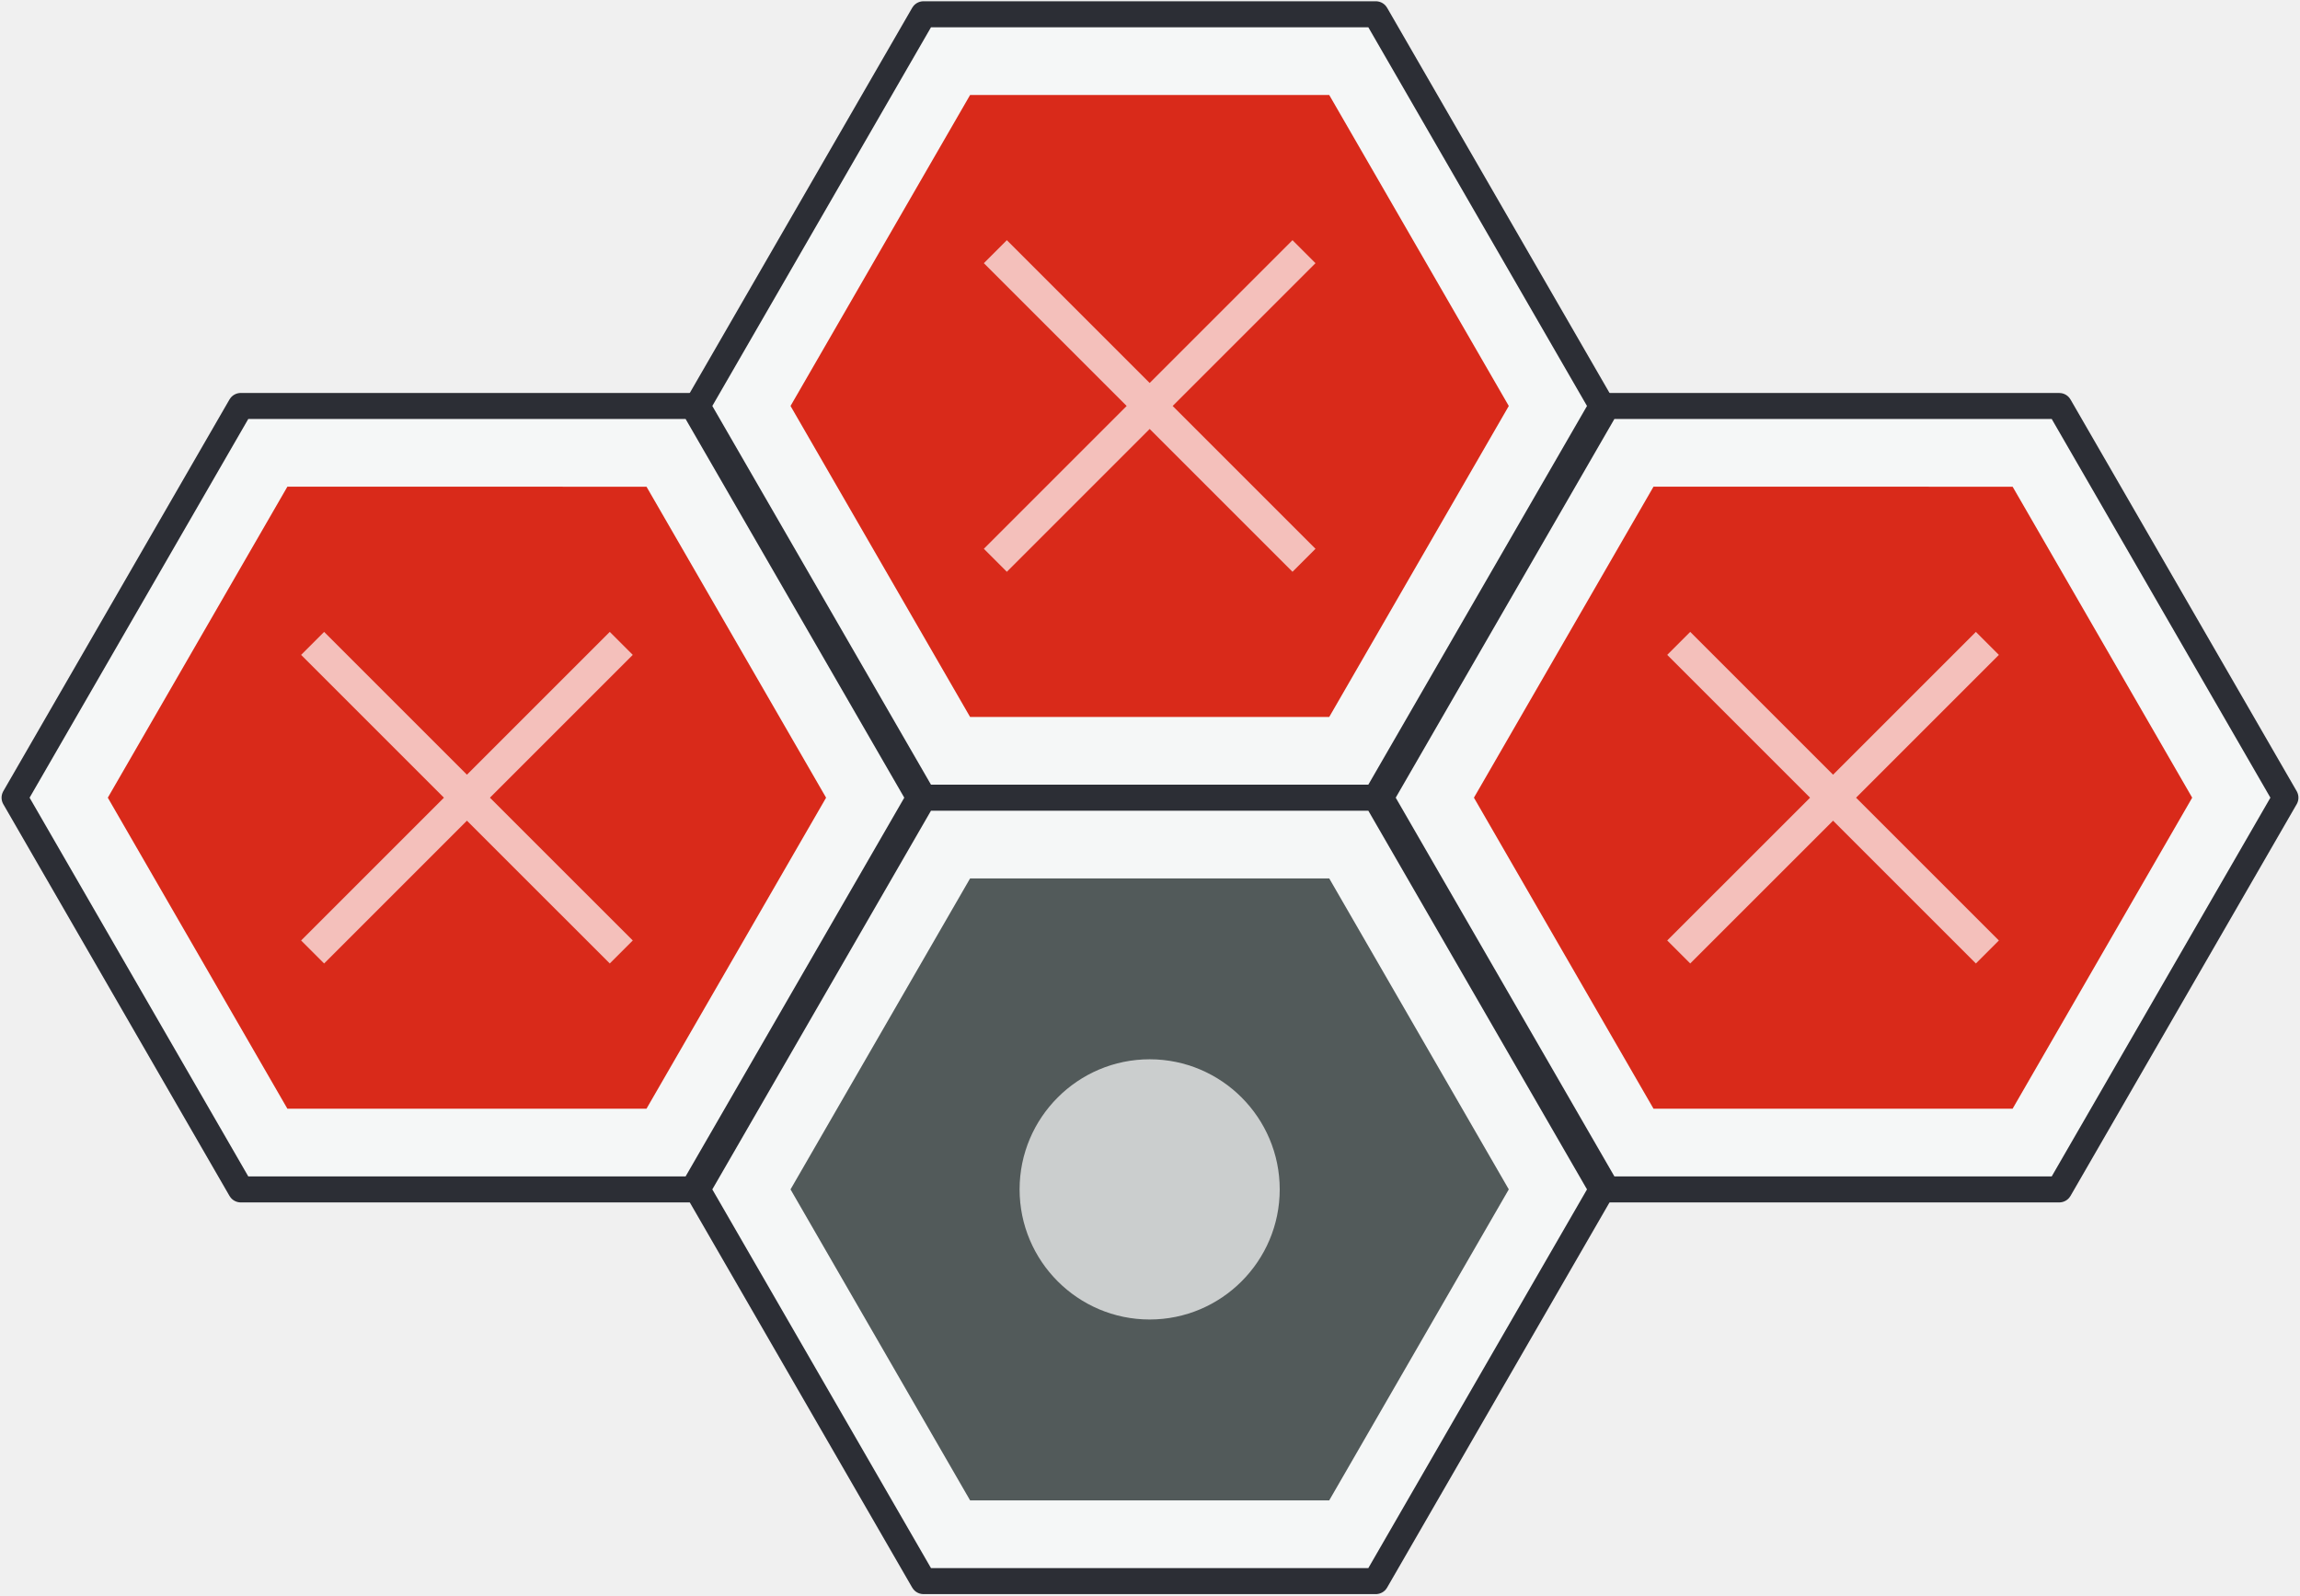
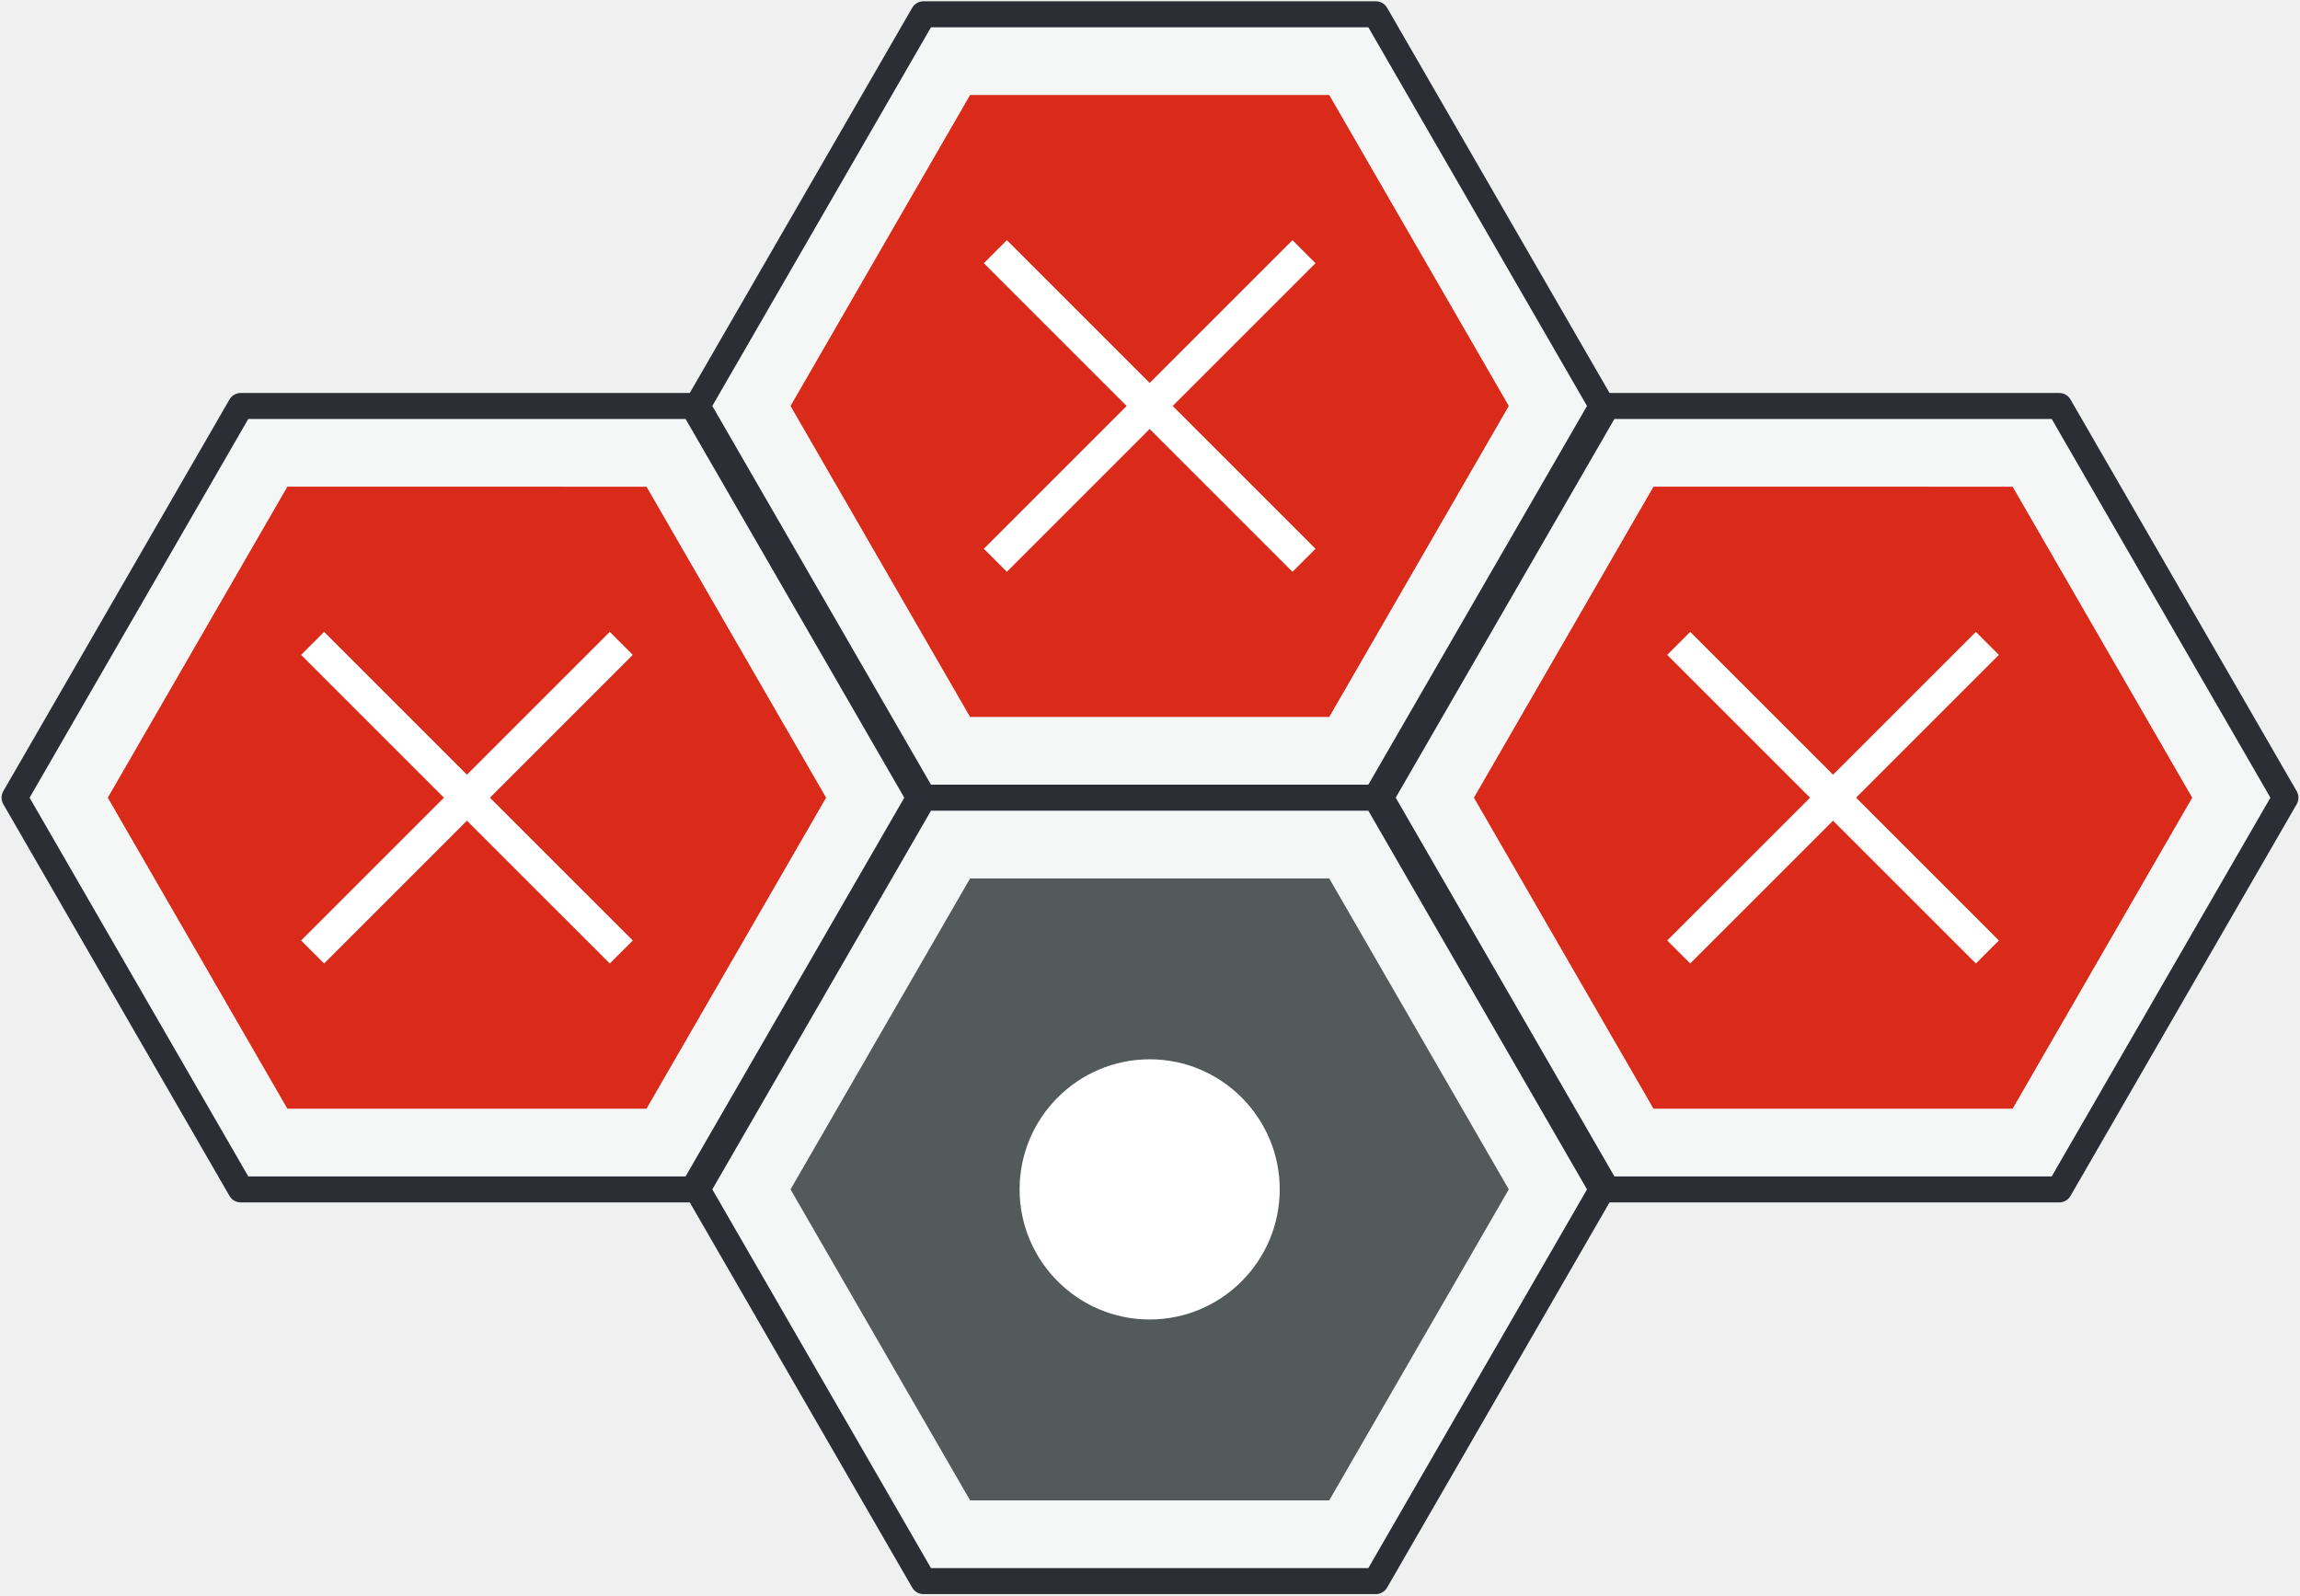
<svg xmlns="http://www.w3.org/2000/svg" height="752" viewBox="0 0 1084 752" width="1084">
  <clipPath id="a">
    <path d="m304.24 690.13-398.29-229.96 229.95-398.3 398.3 229.96z" />
  </clipPath>
  <clipPath id="b">
    <path d="m948.1 690.13-398.3-229.96 229.96-398.3 398.29 229.96z" />
  </clipPath>
  <clipPath id="c">
    <path d="m626.01 505.49-398.3-229.96 229.96-398.29 398.3 229.95z" />
  </clipPath>
  <clipPath id="d">
    <path d="m626.01 874.76-398.3-229.95 229.96-398.3 398.3 229.96z" />
  </clipPath>
  <path d="m113.47 191.36 213.2.01 106.6 184.63-106.6 184.64h-213.2l-106.6-184.64z" fill="#f5f7f7" />
  <g clip-path="url(#a)">
    <path d="m113.47 191.36 213.2.01 106.6 184.63-106.6 184.64h-213.2l-106.6-184.64z" fill="none" stroke="#2c2e35" stroke-linejoin="round" stroke-width="12.264" />
  </g>
  <path d="m135.44 229.41 169.26.01 84.64 146.58-84.64 146.59h-169.26l-84.63-146.59z" fill="#d92a1a" />
-   <path d="m152.76 297.85-10.84 10.84 67.31 67.31-67.31 67.31 10.84 10.84 67.31-67.31 67.32 67.31 10.84-10.84-67.32-67.31 67.32-67.31-10.84-10.84-67.32 67.31z" fill="#fff" opacity=".702" />
+   <path d="m152.76 297.85-10.84 10.84 67.31 67.31-67.31 67.31 10.84 10.84 67.31-67.31 67.32 67.31 10.84-10.84-67.32-67.31 67.32-67.31-10.84-10.84-67.32 67.31z" fill="#fff" />
  <path d="m757.33 191.36 213.2.01 106.6 184.63-106.6 184.64h-213.2l-106.6-184.64z" fill="#f5f7f7" />
  <g clip-path="url(#b)">
    <path d="m757.33 191.36 213.2.01 106.6 184.63-106.6 184.64h-213.2l-106.6-184.64z" fill="none" stroke="#2c2e35" stroke-linejoin="round" stroke-width="12.264" />
  </g>
  <path d="m779.3 229.41 169.26.01 84.63 146.58-84.63 146.59h-169.26l-84.63-146.59z" fill="#d92a1a" />
-   <path d="m796.61 297.85-10.84 10.84 67.32 67.31-67.32 67.31 10.84 10.84 67.32-67.31 67.31 67.31 10.84-10.84-67.31-67.31 67.31-67.31-10.84-10.84-67.31 67.31z" fill="#fff" opacity=".702" />
+   <path d="m796.61 297.85-10.84 10.84 67.32 67.31-67.32 67.31 10.84 10.84 67.32-67.31 67.31 67.31 10.84-10.84-67.31-67.31 67.31-67.31-10.84-10.84-67.31 67.31z" fill="#fff" />
  <path d="m435.24 6.73h213.2l106.6 184.63-106.6 184.64h-213.2l-106.6-184.64z" fill="#f5f7f7" />
  <g clip-path="url(#c)">
    <path d="m435.24 6.73h213.2l106.6 184.63-106.6 184.64h-213.2l-106.6-184.64z" fill="none" stroke="#2c2e35" stroke-linejoin="round" stroke-width="12.264" />
  </g>
  <path d="m457.21 44.78h169.26l84.63 146.58-84.63 146.59h-169.26l-84.63-146.59z" fill="#d92a1a" />
-   <path d="m474.53 113.21-10.84 10.84 67.31 67.31-67.31 67.32 10.84 10.84 67.31-67.32 67.32 67.32 10.84-10.84-67.32-67.32 67.32-67.31-10.84-10.84-67.32 67.31z" fill="#fff" opacity=".702" />
+   <path d="m474.53 113.21-10.84 10.84 67.31 67.31-67.31 67.32 10.84 10.84 67.31-67.32 67.32 67.32 10.84-10.84-67.32-67.32 67.32-67.31-10.84-10.84-67.32 67.31z" fill="#fff" />
  <path d="m435.24 376h213.2l106.6 184.64-106.6 184.63h-213.2l-106.6-184.63z" fill="#f5f7f7" />
  <g clip-path="url(#d)">
    <path d="m435.24 376h213.2l106.6 184.64-106.6 184.63h-213.2l-106.6-184.63z" fill="none" stroke="#2c2e35" stroke-linejoin="round" stroke-width="12.264" />
  </g>
  <path d="m457.21 414.05h169.26l84.63 146.58-84.63 146.59h-169.26l-84.63-146.58z" fill="#525a5a" />
-   <path d="m541.84 499.31c33.81 0 61.3 27.52 61.3 61.33 0 33.8-27.49 61.32-61.3 61.32s-61.3-27.52-61.3-61.32c0-33.81 27.49-61.33 61.3-61.33z" fill="#fff" opacity=".702" />
+   <path d="m541.84 499.31c33.81 0 61.3 27.52 61.3 61.33 0 33.8-27.49 61.32-61.3 61.32s-61.3-27.52-61.3-61.32c0-33.81 27.49-61.33 61.3-61.33z" fill="#fff" />
</svg>
